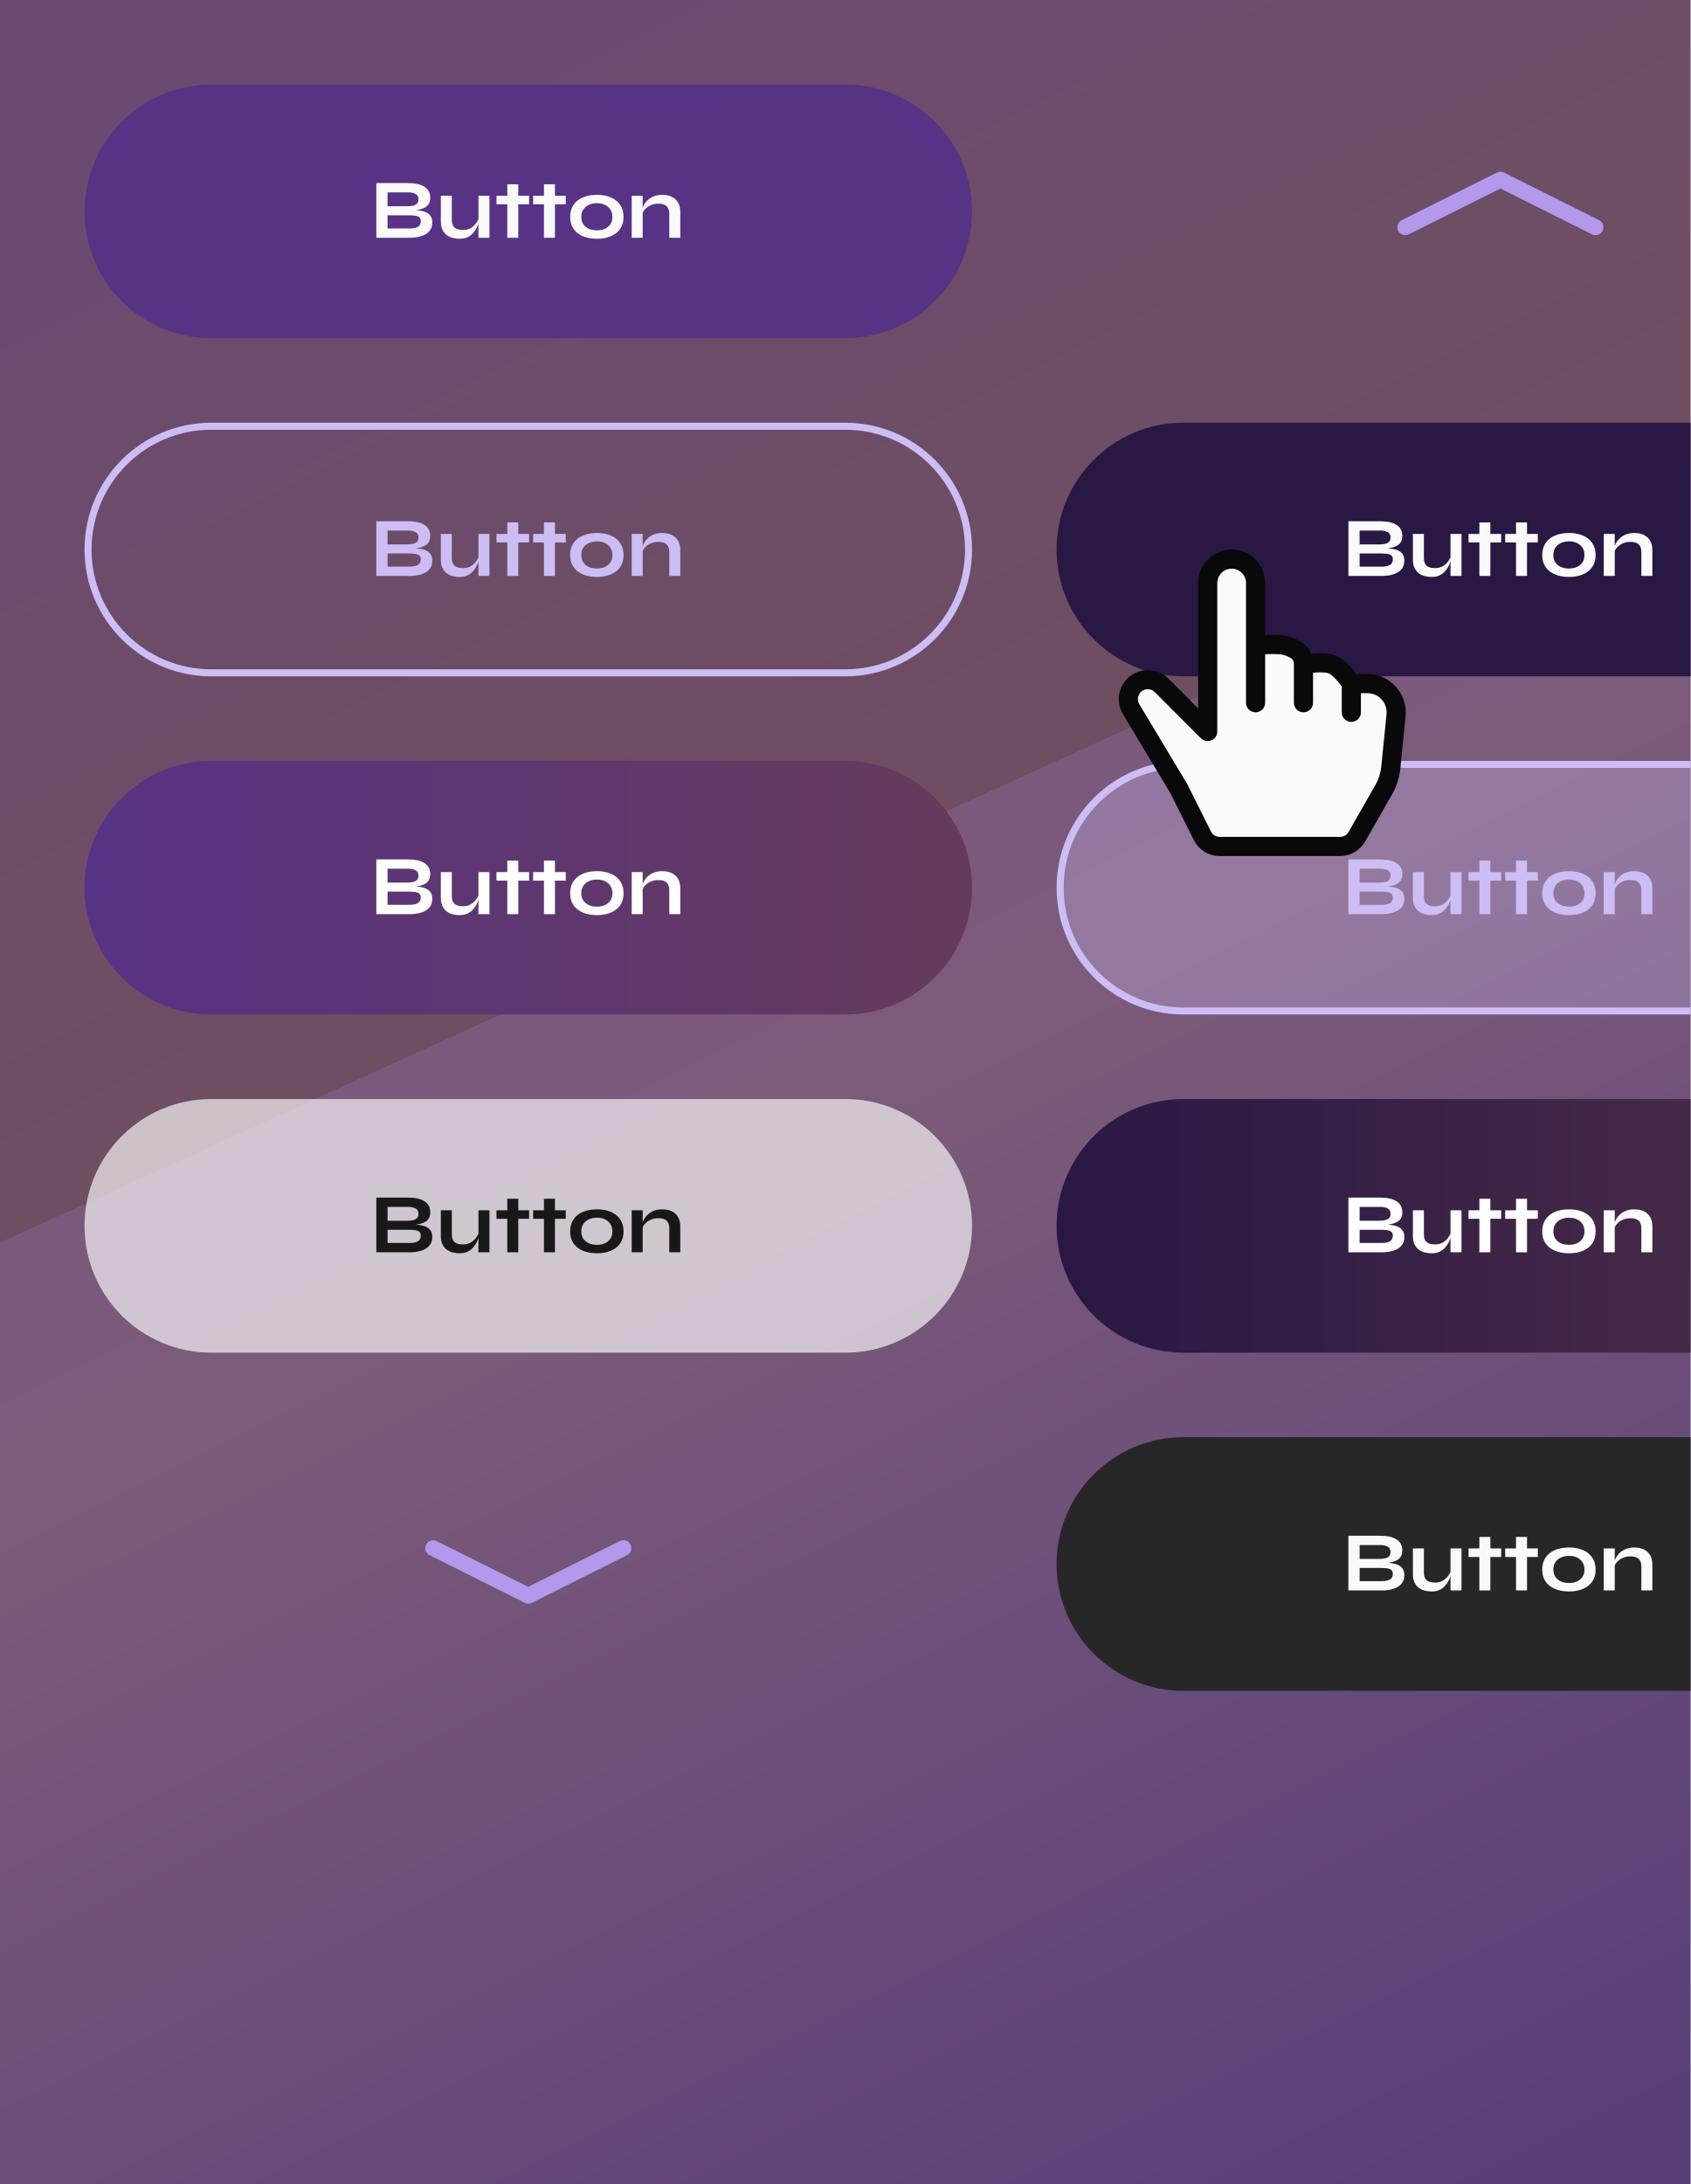
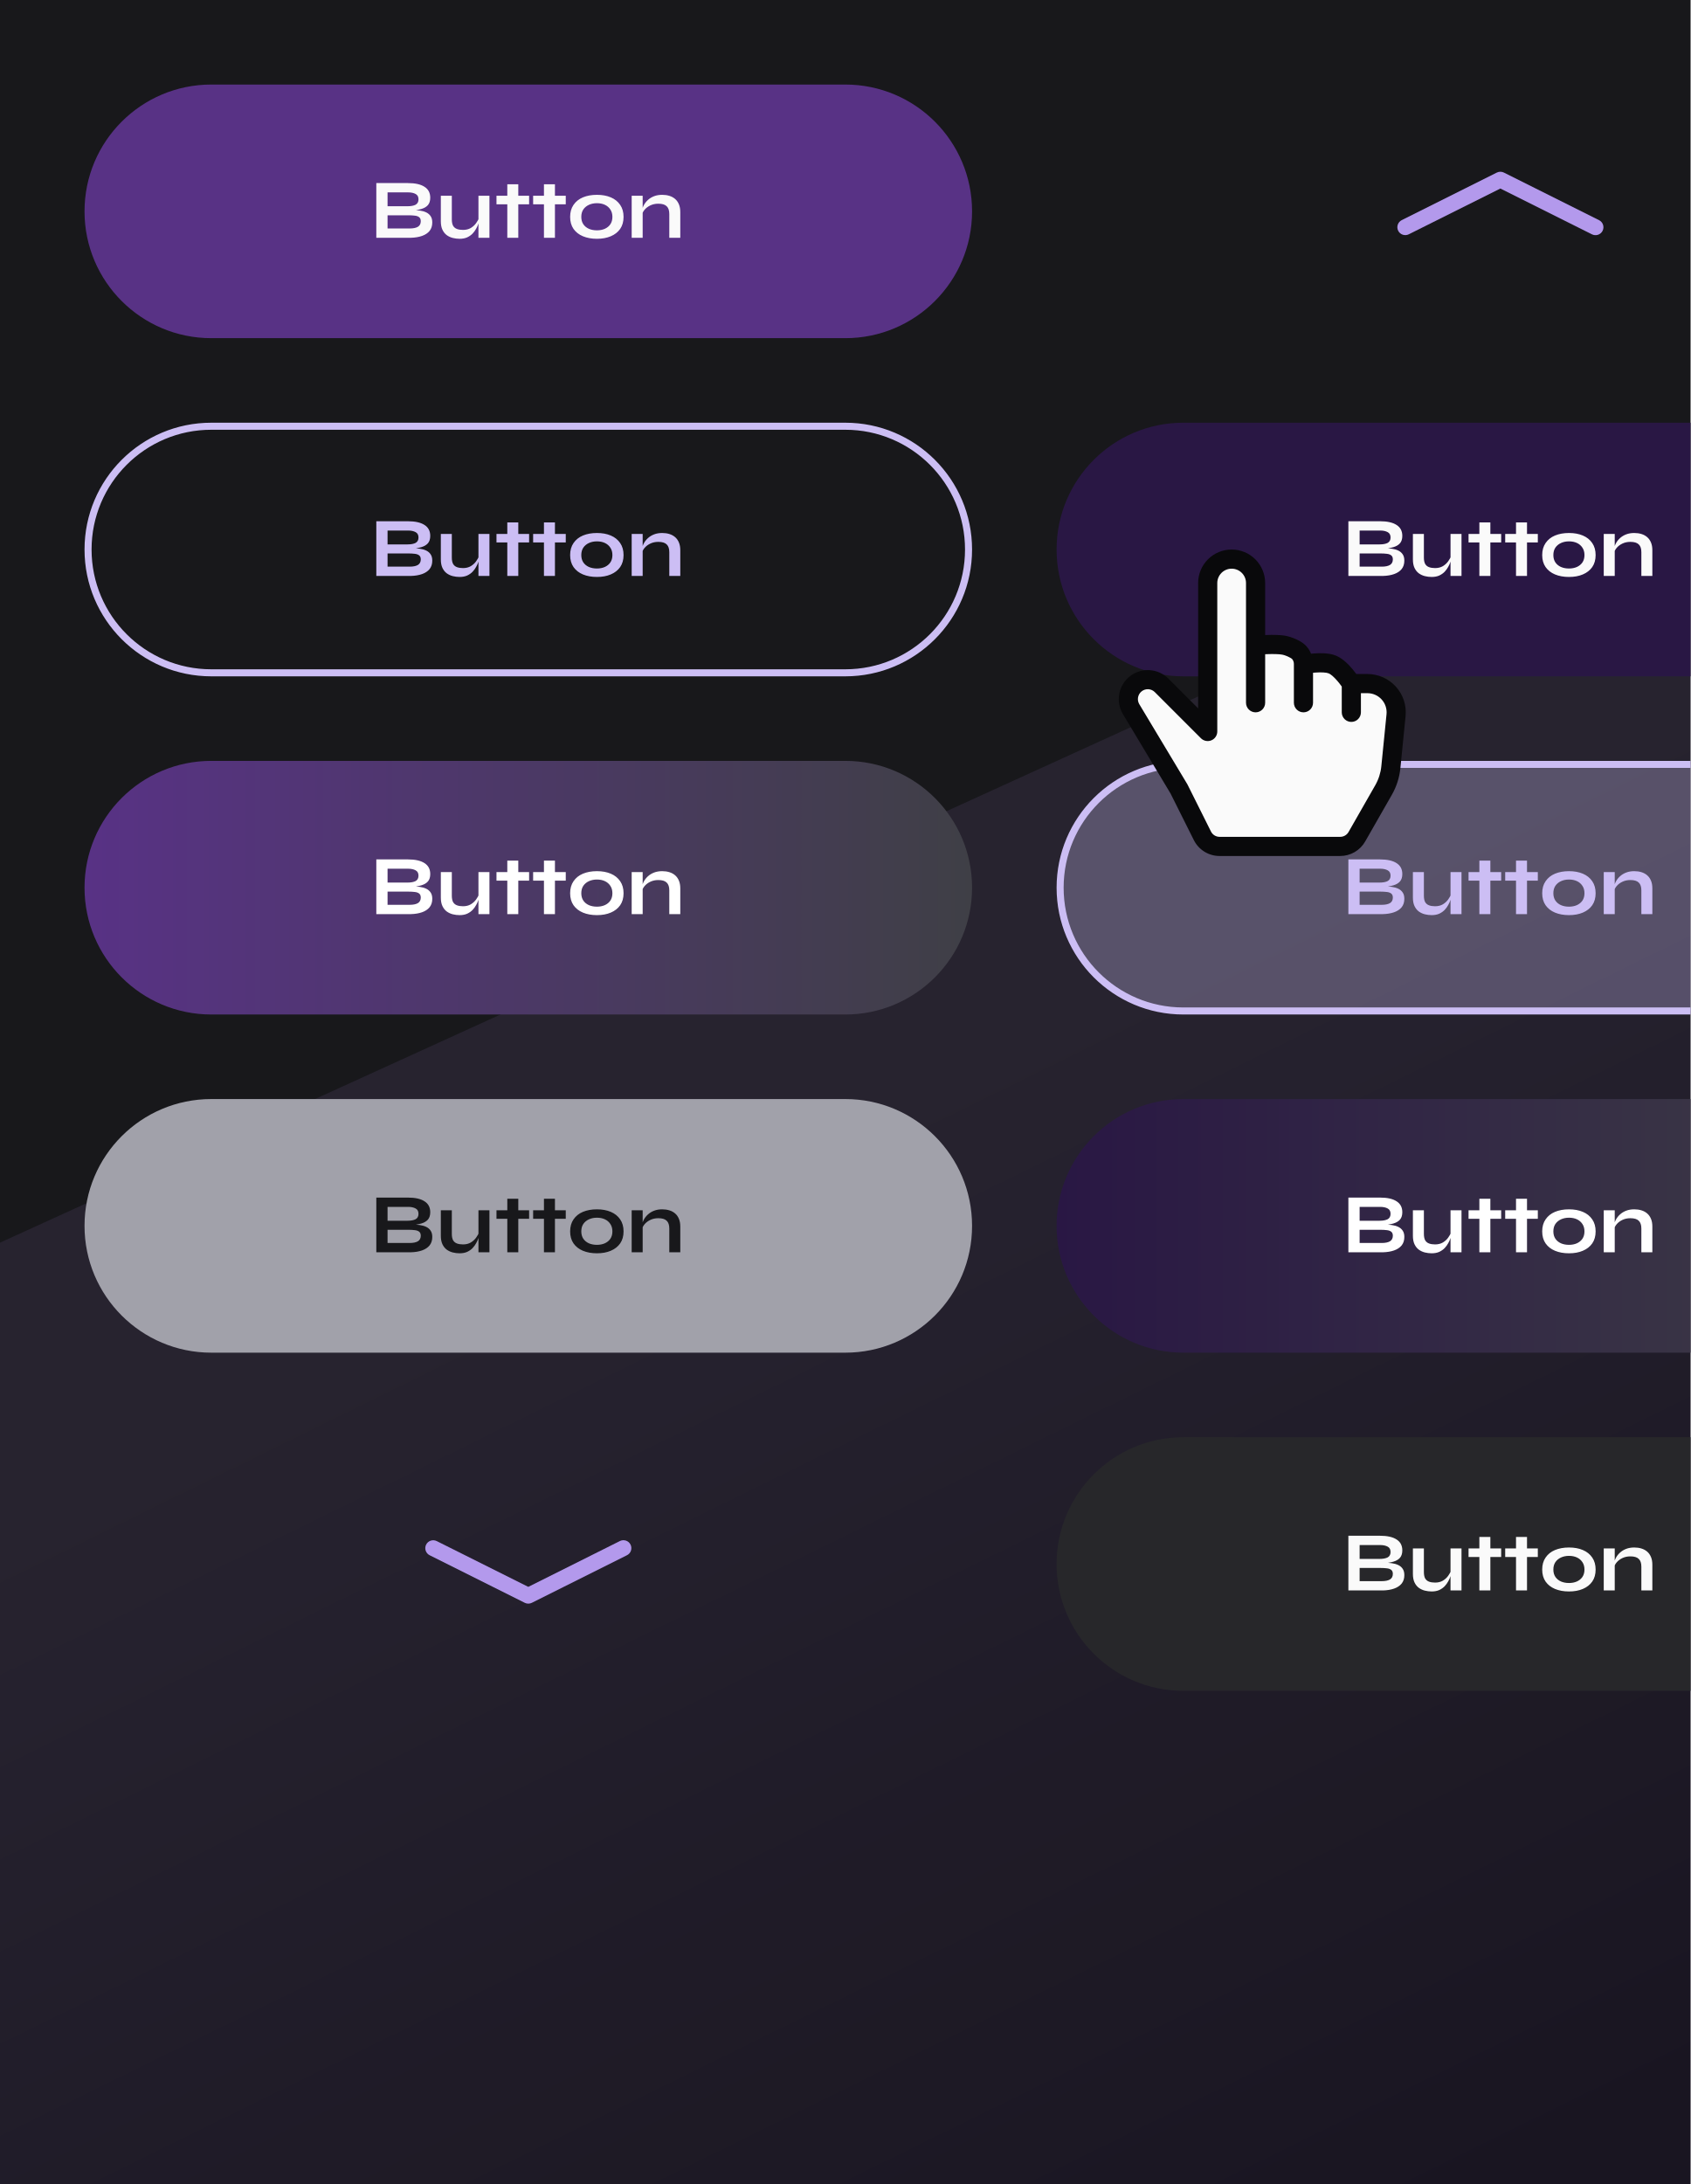
<svg xmlns="http://www.w3.org/2000/svg" viewBox="0 0 480 620" fill="none">
-   <g clip-path="url(#clip0_37_1358)">
-     <rect width="480" height="620" fill="url(#paint0_linear_37_1358)" />
-     <path d="M0 352.765L480 134V620H0V352.765Z" fill="#AE8AED" fill-opacity="0.2" />
-     <g clip-path="url(#clip1_37_1358)">
+   <g clip-path="url(#clip0_106_2268)">
+     <rect width="480" height="620" fill="url(#paint0_linear_106_2268)" />
+     <path d="M0 352.765L480 134V620H0V352.765Z" fill="#AE8AED" fill-opacity="0.1" />
+     <g clip-path="url(#clip1_106_2268)">
      <rect x="24" y="24" width="252" height="72" rx="36" fill="#583285" />
      <path d="M106.848 67.5V51.972H115.8C117.88 51.972 119.456 52.324 120.528 53.028C121.616 53.716 122.16 54.748 122.16 56.124C122.16 57.004 121.944 57.7 121.512 58.212C121.08 58.708 120.464 59.076 119.664 59.316C118.88 59.556 117.952 59.708 116.88 59.772L116.976 59.604C117.76 59.62 118.496 59.676 119.184 59.772C119.888 59.868 120.504 60.044 121.032 60.3C121.56 60.556 121.976 60.916 122.28 61.38C122.584 61.828 122.736 62.42 122.736 63.156C122.736 64.116 122.48 64.916 121.968 65.556C121.456 66.18 120.744 66.652 119.832 66.972C118.92 67.292 117.864 67.468 116.664 67.5H106.848ZM110.04 64.86H116.328C117.336 64.86 118.112 64.7 118.656 64.38C119.2 64.044 119.472 63.516 119.472 62.796C119.472 62.268 119.312 61.884 118.992 61.644C118.672 61.404 118.248 61.26 117.72 61.212C117.192 61.148 116.624 61.116 116.016 61.116H110.04V64.86ZM110.04 58.548H115.68C116.688 58.548 117.464 58.404 118.008 58.116C118.552 57.812 118.824 57.3 118.824 56.58C118.824 55.86 118.552 55.356 118.008 55.068C117.464 54.764 116.744 54.612 115.848 54.612H110.04V58.548ZM138.967 67.5H135.847V55.572H138.967V67.5ZM136.015 61.764L136.039 62.58C136.007 62.804 135.927 63.132 135.799 63.564C135.671 63.98 135.471 64.428 135.199 64.908C134.943 65.388 134.607 65.852 134.191 66.3C133.775 66.732 133.263 67.092 132.655 67.38C132.047 67.652 131.327 67.788 130.495 67.788C129.839 67.788 129.191 67.708 128.551 67.548C127.927 67.388 127.359 67.124 126.847 66.756C126.335 66.372 125.927 65.86 125.623 65.22C125.319 64.58 125.167 63.772 125.167 62.796V55.572H128.287V62.268C128.287 63.036 128.407 63.644 128.647 64.092C128.903 64.524 129.271 64.828 129.751 65.004C130.231 65.18 130.799 65.268 131.455 65.268C132.319 65.268 133.063 65.084 133.687 64.716C134.311 64.332 134.815 63.868 135.199 63.324C135.599 62.78 135.871 62.26 136.015 61.764ZM140.967 55.572H150.231V57.996H140.967V55.572ZM144.039 52.308H147.159V67.5H144.039V52.308ZM151.373 55.572H160.637V57.996H151.373V55.572ZM154.445 52.308H157.565V67.5H154.445V52.308ZM169.488 67.788C167.984 67.788 166.656 67.548 165.504 67.068C164.368 66.588 163.48 65.892 162.84 64.98C162.2 64.052 161.88 62.916 161.88 61.572C161.88 60.228 162.2 59.092 162.84 58.164C163.48 57.22 164.368 56.508 165.504 56.028C166.656 55.548 167.984 55.308 169.488 55.308C170.992 55.308 172.304 55.548 173.424 56.028C174.56 56.508 175.448 57.22 176.088 58.164C176.728 59.092 177.048 60.228 177.048 61.572C177.048 62.916 176.728 64.052 176.088 64.98C175.448 65.892 174.56 66.588 173.424 67.068C172.304 67.548 170.992 67.788 169.488 67.788ZM169.488 65.388C170.32 65.388 171.064 65.244 171.72 64.956C172.392 64.652 172.92 64.22 173.304 63.66C173.688 63.084 173.88 62.388 173.88 61.572C173.88 60.756 173.688 60.06 173.304 59.484C172.92 58.892 172.4 58.444 171.744 58.14C171.088 57.836 170.336 57.684 169.488 57.684C168.656 57.684 167.904 57.836 167.232 58.14C166.56 58.444 166.024 58.884 165.624 59.46C165.24 60.036 165.048 60.74 165.048 61.572C165.048 62.388 165.24 63.084 165.624 63.66C166.008 64.22 166.536 64.652 167.208 64.956C167.88 65.244 168.64 65.388 169.488 65.388ZM179.354 55.572H182.474V67.5H179.354V55.572ZM188.018 55.308C188.754 55.308 189.434 55.404 190.058 55.596C190.682 55.788 191.226 56.084 191.69 56.484C192.154 56.884 192.514 57.396 192.77 58.02C193.026 58.628 193.154 59.356 193.154 60.204V67.5H190.034V60.756C190.034 59.748 189.786 59.012 189.29 58.548C188.81 58.068 188.018 57.828 186.914 57.828C186.082 57.828 185.33 57.988 184.658 58.308C183.986 58.628 183.442 59.036 183.026 59.532C182.61 60.012 182.37 60.516 182.306 61.044L182.282 59.82C182.362 59.26 182.546 58.716 182.834 58.188C183.122 57.66 183.506 57.18 183.986 56.748C184.482 56.3 185.066 55.948 185.738 55.692C186.41 55.436 187.17 55.308 188.018 55.308Z" fill="#FAFAFA" />
      <rect x="25" y="121" width="250" height="70" rx="35" stroke="#CCBEF4" stroke-width="2" />
      <path d="M106.848 163.5V147.972H115.8C117.88 147.972 119.456 148.324 120.528 149.028C121.616 149.716 122.16 150.748 122.16 152.124C122.16 153.004 121.944 153.7 121.512 154.212C121.08 154.708 120.464 155.076 119.664 155.316C118.88 155.556 117.952 155.708 116.88 155.772L116.976 155.604C117.76 155.62 118.496 155.676 119.184 155.772C119.888 155.868 120.504 156.044 121.032 156.3C121.56 156.556 121.976 156.916 122.28 157.38C122.584 157.828 122.736 158.42 122.736 159.156C122.736 160.116 122.48 160.916 121.968 161.556C121.456 162.18 120.744 162.652 119.832 162.972C118.92 163.292 117.864 163.468 116.664 163.5H106.848ZM110.04 160.86H116.328C117.336 160.86 118.112 160.7 118.656 160.38C119.2 160.044 119.472 159.516 119.472 158.796C119.472 158.268 119.312 157.884 118.992 157.644C118.672 157.404 118.248 157.26 117.72 157.212C117.192 157.148 116.624 157.116 116.016 157.116H110.04V160.86ZM110.04 154.548H115.68C116.688 154.548 117.464 154.404 118.008 154.116C118.552 153.812 118.824 153.3 118.824 152.58C118.824 151.86 118.552 151.356 118.008 151.068C117.464 150.764 116.744 150.612 115.848 150.612H110.04V154.548ZM138.967 163.5H135.847V151.572H138.967V163.5ZM136.015 157.764L136.039 158.58C136.007 158.804 135.927 159.132 135.799 159.564C135.671 159.98 135.471 160.428 135.199 160.908C134.943 161.388 134.607 161.852 134.191 162.3C133.775 162.732 133.263 163.092 132.655 163.38C132.047 163.652 131.327 163.788 130.495 163.788C129.839 163.788 129.191 163.708 128.551 163.548C127.927 163.388 127.359 163.124 126.847 162.756C126.335 162.372 125.927 161.86 125.623 161.22C125.319 160.58 125.167 159.772 125.167 158.796V151.572H128.287V158.268C128.287 159.036 128.407 159.644 128.647 160.092C128.903 160.524 129.271 160.828 129.751 161.004C130.231 161.18 130.799 161.268 131.455 161.268C132.319 161.268 133.063 161.084 133.687 160.716C134.311 160.332 134.815 159.868 135.199 159.324C135.599 158.78 135.871 158.26 136.015 157.764ZM140.967 151.572H150.231V153.996H140.967V151.572ZM144.039 148.308H147.159V163.5H144.039V148.308ZM151.373 151.572H160.637V153.996H151.373V151.572ZM154.445 148.308H157.565V163.5H154.445V148.308ZM169.488 163.788C167.984 163.788 166.656 163.548 165.504 163.068C164.368 162.588 163.48 161.892 162.84 160.98C162.2 160.052 161.88 158.916 161.88 157.572C161.88 156.228 162.2 155.092 162.84 154.164C163.48 153.22 164.368 152.508 165.504 152.028C166.656 151.548 167.984 151.308 169.488 151.308C170.992 151.308 172.304 151.548 173.424 152.028C174.56 152.508 175.448 153.22 176.088 154.164C176.728 155.092 177.048 156.228 177.048 157.572C177.048 158.916 176.728 160.052 176.088 160.98C175.448 161.892 174.56 162.588 173.424 163.068C172.304 163.548 170.992 163.788 169.488 163.788ZM169.488 161.388C170.32 161.388 171.064 161.244 171.72 160.956C172.392 160.652 172.92 160.22 173.304 159.66C173.688 159.084 173.88 158.388 173.88 157.572C173.88 156.756 173.688 156.06 173.304 155.484C172.92 154.892 172.4 154.444 171.744 154.14C171.088 153.836 170.336 153.684 169.488 153.684C168.656 153.684 167.904 153.836 167.232 154.14C166.56 154.444 166.024 154.884 165.624 155.46C165.24 156.036 165.048 156.74 165.048 157.572C165.048 158.388 165.24 159.084 165.624 159.66C166.008 160.22 166.536 160.652 167.208 160.956C167.88 161.244 168.64 161.388 169.488 161.388ZM179.354 151.572H182.474V163.5H179.354V151.572ZM188.018 151.308C188.754 151.308 189.434 151.404 190.058 151.596C190.682 151.788 191.226 152.084 191.69 152.484C192.154 152.884 192.514 153.396 192.77 154.02C193.026 154.628 193.154 155.356 193.154 156.204V163.5H190.034V156.756C190.034 155.748 189.786 155.012 189.29 154.548C188.81 154.068 188.018 153.828 186.914 153.828C186.082 153.828 185.33 153.988 184.658 154.308C183.986 154.628 183.442 155.036 183.026 155.532C182.61 156.012 182.37 156.516 182.306 157.044L182.282 155.82C182.362 155.26 182.546 154.716 182.834 154.188C183.122 153.66 183.506 153.18 183.986 152.748C184.482 152.3 185.066 151.948 185.738 151.692C186.41 151.436 187.17 151.308 188.018 151.308Z" fill="#CCBEF4" />
-       <rect x="24" y="216" width="252" height="72" rx="36" fill="url(#paint1_linear_37_1358)" />
+       <rect x="24" y="216" width="252" height="72" rx="36" fill="url(#paint1_linear_106_2268)" />
      <path d="M106.848 259.5V243.972H115.8C117.88 243.972 119.456 244.324 120.528 245.028C121.616 245.716 122.16 246.748 122.16 248.124C122.16 249.004 121.944 249.7 121.512 250.212C121.08 250.708 120.464 251.076 119.664 251.316C118.88 251.556 117.952 251.708 116.88 251.772L116.976 251.604C117.76 251.62 118.496 251.676 119.184 251.772C119.888 251.868 120.504 252.044 121.032 252.3C121.56 252.556 121.976 252.916 122.28 253.38C122.584 253.828 122.736 254.42 122.736 255.156C122.736 256.116 122.48 256.916 121.968 257.556C121.456 258.18 120.744 258.652 119.832 258.972C118.92 259.292 117.864 259.468 116.664 259.5H106.848ZM110.04 256.86H116.328C117.336 256.86 118.112 256.7 118.656 256.38C119.2 256.044 119.472 255.516 119.472 254.796C119.472 254.268 119.312 253.884 118.992 253.644C118.672 253.404 118.248 253.26 117.72 253.212C117.192 253.148 116.624 253.116 116.016 253.116H110.04V256.86ZM110.04 250.548H115.68C116.688 250.548 117.464 250.404 118.008 250.116C118.552 249.812 118.824 249.3 118.824 248.58C118.824 247.86 118.552 247.356 118.008 247.068C117.464 246.764 116.744 246.612 115.848 246.612H110.04V250.548ZM138.967 259.5H135.847V247.572H138.967V259.5ZM136.015 253.764L136.039 254.58C136.007 254.804 135.927 255.132 135.799 255.564C135.671 255.98 135.471 256.428 135.199 256.908C134.943 257.388 134.607 257.852 134.191 258.3C133.775 258.732 133.263 259.092 132.655 259.38C132.047 259.652 131.327 259.788 130.495 259.788C129.839 259.788 129.191 259.708 128.551 259.548C127.927 259.388 127.359 259.124 126.847 258.756C126.335 258.372 125.927 257.86 125.623 257.22C125.319 256.58 125.167 255.772 125.167 254.796V247.572H128.287V254.268C128.287 255.036 128.407 255.644 128.647 256.092C128.903 256.524 129.271 256.828 129.751 257.004C130.231 257.18 130.799 257.268 131.455 257.268C132.319 257.268 133.063 257.084 133.687 256.716C134.311 256.332 134.815 255.868 135.199 255.324C135.599 254.78 135.871 254.26 136.015 253.764ZM140.967 247.572H150.231V249.996H140.967V247.572ZM144.039 244.308H147.159V259.5H144.039V244.308ZM151.373 247.572H160.637V249.996H151.373V247.572ZM154.445 244.308H157.565V259.5H154.445V244.308ZM169.488 259.788C167.984 259.788 166.656 259.548 165.504 259.068C164.368 258.588 163.48 257.892 162.84 256.98C162.2 256.052 161.88 254.916 161.88 253.572C161.88 252.228 162.2 251.092 162.84 250.164C163.48 249.22 164.368 248.508 165.504 248.028C166.656 247.548 167.984 247.308 169.488 247.308C170.992 247.308 172.304 247.548 173.424 248.028C174.56 248.508 175.448 249.22 176.088 250.164C176.728 251.092 177.048 252.228 177.048 253.572C177.048 254.916 176.728 256.052 176.088 256.98C175.448 257.892 174.56 258.588 173.424 259.068C172.304 259.548 170.992 259.788 169.488 259.788ZM169.488 257.388C170.32 257.388 171.064 257.244 171.72 256.956C172.392 256.652 172.92 256.22 173.304 255.66C173.688 255.084 173.88 254.388 173.88 253.572C173.88 252.756 173.688 252.06 173.304 251.484C172.92 250.892 172.4 250.444 171.744 250.14C171.088 249.836 170.336 249.684 169.488 249.684C168.656 249.684 167.904 249.836 167.232 250.14C166.56 250.444 166.024 250.884 165.624 251.46C165.24 252.036 165.048 252.74 165.048 253.572C165.048 254.388 165.24 255.084 165.624 255.66C166.008 256.22 166.536 256.652 167.208 256.956C167.88 257.244 168.64 257.388 169.488 257.388ZM179.354 247.572H182.474V259.5H179.354V247.572ZM188.018 247.308C188.754 247.308 189.434 247.404 190.058 247.596C190.682 247.788 191.226 248.084 191.69 248.484C192.154 248.884 192.514 249.396 192.77 250.02C193.026 250.628 193.154 251.356 193.154 252.204V259.5H190.034V252.756C190.034 251.748 189.786 251.012 189.29 250.548C188.81 250.068 188.018 249.828 186.914 249.828C186.082 249.828 185.33 249.988 184.658 250.308C183.986 250.628 183.442 251.036 183.026 251.532C182.61 252.012 182.37 252.516 182.306 253.044L182.282 251.82C182.362 251.26 182.546 250.716 182.834 250.188C183.122 249.66 183.506 249.18 183.986 248.748C184.482 248.3 185.066 247.948 185.738 247.692C186.41 247.436 187.17 247.308 188.018 247.308Z" fill="white" />
-       <rect x="24" y="312" width="252" height="72" rx="36" fill="#F4F4F5" fill-opacity="0.7" />
+       <rect x="24" y="312" width="252" height="72" rx="36" fill="#A1A1AA" />
      <path d="M106.848 355.5V339.972H115.8C117.88 339.972 119.456 340.324 120.528 341.028C121.616 341.716 122.16 342.748 122.16 344.124C122.16 345.004 121.944 345.7 121.512 346.212C121.08 346.708 120.464 347.076 119.664 347.316C118.88 347.556 117.952 347.708 116.88 347.772L116.976 347.604C117.76 347.62 118.496 347.676 119.184 347.772C119.888 347.868 120.504 348.044 121.032 348.3C121.56 348.556 121.976 348.916 122.28 349.38C122.584 349.828 122.736 350.42 122.736 351.156C122.736 352.116 122.48 352.916 121.968 353.556C121.456 354.18 120.744 354.652 119.832 354.972C118.92 355.292 117.864 355.468 116.664 355.5H106.848ZM110.04 352.86H116.328C117.336 352.86 118.112 352.7 118.656 352.38C119.2 352.044 119.472 351.516 119.472 350.796C119.472 350.268 119.312 349.884 118.992 349.644C118.672 349.404 118.248 349.26 117.72 349.212C117.192 349.148 116.624 349.116 116.016 349.116H110.04V352.86ZM110.04 346.548H115.68C116.688 346.548 117.464 346.404 118.008 346.116C118.552 345.812 118.824 345.3 118.824 344.58C118.824 343.86 118.552 343.356 118.008 343.068C117.464 342.764 116.744 342.612 115.848 342.612H110.04V346.548ZM138.967 355.5H135.847V343.572H138.967V355.5ZM136.015 349.764L136.039 350.58C136.007 350.804 135.927 351.132 135.799 351.564C135.671 351.98 135.471 352.428 135.199 352.908C134.943 353.388 134.607 353.852 134.191 354.3C133.775 354.732 133.263 355.092 132.655 355.38C132.047 355.652 131.327 355.788 130.495 355.788C129.839 355.788 129.191 355.708 128.551 355.548C127.927 355.388 127.359 355.124 126.847 354.756C126.335 354.372 125.927 353.86 125.623 353.22C125.319 352.58 125.167 351.772 125.167 350.796V343.572H128.287V350.268C128.287 351.036 128.407 351.644 128.647 352.092C128.903 352.524 129.271 352.828 129.751 353.004C130.231 353.18 130.799 353.268 131.455 353.268C132.319 353.268 133.063 353.084 133.687 352.716C134.311 352.332 134.815 351.868 135.199 351.324C135.599 350.78 135.871 350.26 136.015 349.764ZM140.967 343.572H150.231V345.996H140.967V343.572ZM144.039 340.308H147.159V355.5H144.039V340.308ZM151.373 343.572H160.637V345.996H151.373V343.572ZM154.445 340.308H157.565V355.5H154.445V340.308ZM169.488 355.788C167.984 355.788 166.656 355.548 165.504 355.068C164.368 354.588 163.48 353.892 162.84 352.98C162.2 352.052 161.88 350.916 161.88 349.572C161.88 348.228 162.2 347.092 162.84 346.164C163.48 345.22 164.368 344.508 165.504 344.028C166.656 343.548 167.984 343.308 169.488 343.308C170.992 343.308 172.304 343.548 173.424 344.028C174.56 344.508 175.448 345.22 176.088 346.164C176.728 347.092 177.048 348.228 177.048 349.572C177.048 350.916 176.728 352.052 176.088 352.98C175.448 353.892 174.56 354.588 173.424 355.068C172.304 355.548 170.992 355.788 169.488 355.788ZM169.488 353.388C170.32 353.388 171.064 353.244 171.72 352.956C172.392 352.652 172.92 352.22 173.304 351.66C173.688 351.084 173.88 350.388 173.88 349.572C173.88 348.756 173.688 348.06 173.304 347.484C172.92 346.892 172.4 346.444 171.744 346.14C171.088 345.836 170.336 345.684 169.488 345.684C168.656 345.684 167.904 345.836 167.232 346.14C166.56 346.444 166.024 346.884 165.624 347.46C165.24 348.036 165.048 348.74 165.048 349.572C165.048 350.388 165.24 351.084 165.624 351.66C166.008 352.22 166.536 352.652 167.208 352.956C167.88 353.244 168.64 353.388 169.488 353.388ZM179.354 343.572H182.474V355.5H179.354V343.572ZM188.018 343.308C188.754 343.308 189.434 343.404 190.058 343.596C190.682 343.788 191.226 344.084 191.69 344.484C192.154 344.884 192.514 345.396 192.77 346.02C193.026 346.628 193.154 347.356 193.154 348.204V355.5H190.034V348.756C190.034 347.748 189.786 347.012 189.29 346.548C188.81 346.068 188.018 345.828 186.914 345.828C186.082 345.828 185.33 345.988 184.658 346.308C183.986 346.628 183.442 347.036 183.026 347.532C182.61 348.012 182.37 348.516 182.306 349.044L182.282 347.82C182.362 347.26 182.546 346.716 182.834 346.188C183.122 345.66 183.506 345.18 183.986 344.748C184.482 344.3 185.066 343.948 185.738 343.692C186.41 343.436 187.17 343.308 188.018 343.308Z" fill="#18181B" />
      <path fill-rule="evenodd" clip-rule="evenodd" d="M120.989 438.492C121.256 437.96 121.723 437.555 122.289 437.367C122.854 437.179 123.471 437.223 124.004 437.488L150 450.48L175.992 437.484C176.257 437.349 176.545 437.267 176.841 437.244C177.137 437.221 177.435 437.257 177.717 437.35C177.999 437.442 178.26 437.59 178.485 437.784C178.71 437.978 178.894 438.214 179.027 438.48C179.16 438.745 179.239 439.034 179.26 439.331C179.281 439.627 179.243 439.924 179.148 440.206C179.053 440.487 178.904 440.747 178.708 440.97C178.512 441.194 178.275 441.376 178.008 441.507L151.008 455.007C150.695 455.164 150.35 455.245 150 455.245C149.65 455.245 149.305 455.164 148.992 455.007L121.992 441.507C121.46 441.24 121.055 440.772 120.867 440.207C120.679 439.642 120.723 439.025 120.989 438.492Z" fill="#B399EC" />
      <path fill-rule="evenodd" clip-rule="evenodd" d="M396.989 65.508C397.256 66.04 397.723 66.445 398.289 66.633C398.854 66.821 399.471 66.777 400.004 66.511L426 53.52L451.992 66.516C452.257 66.651 452.545 66.733 452.841 66.755C453.137 66.779 453.435 66.743 453.717 66.65C453.999 66.558 454.26 66.41 454.485 66.216C454.71 66.022 454.894 65.786 455.027 65.52C455.16 65.255 455.239 64.966 455.26 64.669C455.281 64.373 455.243 64.076 455.148 63.794C455.053 63.513 454.904 63.253 454.708 63.03C454.512 62.806 454.275 62.624 454.008 62.493L427.008 48.993C426.695 48.836 426.35 48.755 426 48.755C425.65 48.755 425.305 48.836 424.992 48.993L397.992 62.493C397.46 62.76 397.055 63.228 396.867 63.793C396.679 64.358 396.723 64.975 396.989 65.508Z" fill="#B399EC" />
      <rect x="300" y="120" width="252" height="72" rx="36" fill="#291744" />
      <path d="M382.848 163.5V147.972H391.8C393.88 147.972 395.456 148.324 396.528 149.028C397.616 149.716 398.16 150.748 398.16 152.124C398.16 153.004 397.944 153.7 397.512 154.212C397.08 154.708 396.464 155.076 395.664 155.316C394.88 155.556 393.952 155.708 392.88 155.772L392.976 155.604C393.76 155.62 394.496 155.676 395.184 155.772C395.888 155.868 396.504 156.044 397.032 156.3C397.56 156.556 397.976 156.916 398.28 157.38C398.584 157.828 398.736 158.42 398.736 159.156C398.736 160.116 398.48 160.916 397.968 161.556C397.456 162.18 396.744 162.652 395.832 162.972C394.92 163.292 393.864 163.468 392.664 163.5H382.848ZM386.04 160.86H392.328C393.336 160.86 394.112 160.7 394.656 160.38C395.2 160.044 395.472 159.516 395.472 158.796C395.472 158.268 395.312 157.884 394.992 157.644C394.672 157.404 394.248 157.26 393.72 157.212C393.192 157.148 392.624 157.116 392.016 157.116H386.04V160.86ZM386.04 154.548H391.68C392.688 154.548 393.464 154.404 394.008 154.116C394.552 153.812 394.824 153.3 394.824 152.58C394.824 151.86 394.552 151.356 394.008 151.068C393.464 150.764 392.744 150.612 391.848 150.612H386.04V154.548ZM414.967 163.5H411.847V151.572H414.967V163.5ZM412.015 157.764L412.039 158.58C412.007 158.804 411.927 159.132 411.799 159.564C411.671 159.98 411.471 160.428 411.199 160.908C410.943 161.388 410.607 161.852 410.191 162.3C409.775 162.732 409.263 163.092 408.655 163.38C408.047 163.652 407.327 163.788 406.495 163.788C405.839 163.788 405.191 163.708 404.551 163.548C403.927 163.388 403.359 163.124 402.847 162.756C402.335 162.372 401.927 161.86 401.623 161.22C401.319 160.58 401.167 159.772 401.167 158.796V151.572H404.287V158.268C404.287 159.036 404.407 159.644 404.647 160.092C404.903 160.524 405.271 160.828 405.751 161.004C406.231 161.18 406.799 161.268 407.455 161.268C408.319 161.268 409.063 161.084 409.687 160.716C410.311 160.332 410.815 159.868 411.199 159.324C411.599 158.78 411.871 158.26 412.015 157.764ZM416.967 151.572H426.231V153.996H416.967V151.572ZM420.039 148.308H423.159V163.5H420.039V148.308ZM427.373 151.572H436.637V153.996H427.373V151.572ZM430.445 148.308H433.565V163.5H430.445V148.308ZM445.488 163.788C443.984 163.788 442.656 163.548 441.504 163.068C440.368 162.588 439.48 161.892 438.84 160.98C438.2 160.052 437.88 158.916 437.88 157.572C437.88 156.228 438.2 155.092 438.84 154.164C439.48 153.22 440.368 152.508 441.504 152.028C442.656 151.548 443.984 151.308 445.488 151.308C446.992 151.308 448.304 151.548 449.424 152.028C450.56 152.508 451.448 153.22 452.088 154.164C452.728 155.092 453.048 156.228 453.048 157.572C453.048 158.916 452.728 160.052 452.088 160.98C451.448 161.892 450.56 162.588 449.424 163.068C448.304 163.548 446.992 163.788 445.488 163.788ZM445.488 161.388C446.32 161.388 447.064 161.244 447.72 160.956C448.392 160.652 448.92 160.22 449.304 159.66C449.688 159.084 449.88 158.388 449.88 157.572C449.88 156.756 449.688 156.06 449.304 155.484C448.92 154.892 448.4 154.444 447.744 154.14C447.088 153.836 446.336 153.684 445.488 153.684C444.656 153.684 443.904 153.836 443.232 154.14C442.56 154.444 442.024 154.884 441.624 155.46C441.24 156.036 441.048 156.74 441.048 157.572C441.048 158.388 441.24 159.084 441.624 159.66C442.008 160.22 442.536 160.652 443.208 160.956C443.88 161.244 444.64 161.388 445.488 161.388ZM455.354 151.572H458.474V163.5H455.354V151.572ZM464.018 151.308C464.754 151.308 465.434 151.404 466.058 151.596C466.682 151.788 467.226 152.084 467.69 152.484C468.154 152.884 468.514 153.396 468.77 154.02C469.026 154.628 469.154 155.356 469.154 156.204V163.5H466.034V156.756C466.034 155.748 465.786 155.012 465.29 154.548C464.81 154.068 464.018 153.828 462.914 153.828C462.082 153.828 461.33 153.988 460.658 154.308C459.986 154.628 459.442 155.036 459.026 155.532C458.61 156.012 458.37 156.516 458.306 157.044L458.282 155.82C458.362 155.26 458.546 154.716 458.834 154.188C459.122 153.66 459.506 153.18 459.986 152.748C460.482 152.3 461.066 151.948 461.738 151.692C462.41 151.436 463.17 151.308 464.018 151.308Z" fill="#FAFAFA" />
      <rect x="301" y="217" width="250" height="70" rx="35" fill="#CCBEF4" fill-opacity="0.3" />
      <rect x="301" y="217" width="250" height="70" rx="35" stroke="#CCBEF4" stroke-width="2" />
      <path d="M382.848 259.5V243.972H391.8C393.88 243.972 395.456 244.324 396.528 245.028C397.616 245.716 398.16 246.748 398.16 248.124C398.16 249.004 397.944 249.7 397.512 250.212C397.08 250.708 396.464 251.076 395.664 251.316C394.88 251.556 393.952 251.708 392.88 251.772L392.976 251.604C393.76 251.62 394.496 251.676 395.184 251.772C395.888 251.868 396.504 252.044 397.032 252.3C397.56 252.556 397.976 252.916 398.28 253.38C398.584 253.828 398.736 254.42 398.736 255.156C398.736 256.116 398.48 256.916 397.968 257.556C397.456 258.18 396.744 258.652 395.832 258.972C394.92 259.292 393.864 259.468 392.664 259.5H382.848ZM386.04 256.86H392.328C393.336 256.86 394.112 256.7 394.656 256.38C395.2 256.044 395.472 255.516 395.472 254.796C395.472 254.268 395.312 253.884 394.992 253.644C394.672 253.404 394.248 253.26 393.72 253.212C393.192 253.148 392.624 253.116 392.016 253.116H386.04V256.86ZM386.04 250.548H391.68C392.688 250.548 393.464 250.404 394.008 250.116C394.552 249.812 394.824 249.3 394.824 248.58C394.824 247.86 394.552 247.356 394.008 247.068C393.464 246.764 392.744 246.612 391.848 246.612H386.04V250.548ZM414.967 259.5H411.847V247.572H414.967V259.5ZM412.015 253.764L412.039 254.58C412.007 254.804 411.927 255.132 411.799 255.564C411.671 255.98 411.471 256.428 411.199 256.908C410.943 257.388 410.607 257.852 410.191 258.3C409.775 258.732 409.263 259.092 408.655 259.38C408.047 259.652 407.327 259.788 406.495 259.788C405.839 259.788 405.191 259.708 404.551 259.548C403.927 259.388 403.359 259.124 402.847 258.756C402.335 258.372 401.927 257.86 401.623 257.22C401.319 256.58 401.167 255.772 401.167 254.796V247.572H404.287V254.268C404.287 255.036 404.407 255.644 404.647 256.092C404.903 256.524 405.271 256.828 405.751 257.004C406.231 257.18 406.799 257.268 407.455 257.268C408.319 257.268 409.063 257.084 409.687 256.716C410.311 256.332 410.815 255.868 411.199 255.324C411.599 254.78 411.871 254.26 412.015 253.764ZM416.967 247.572H426.231V249.996H416.967V247.572ZM420.039 244.308H423.159V259.5H420.039V244.308ZM427.373 247.572H436.637V249.996H427.373V247.572ZM430.445 244.308H433.565V259.5H430.445V244.308ZM445.488 259.788C443.984 259.788 442.656 259.548 441.504 259.068C440.368 258.588 439.48 257.892 438.84 256.98C438.2 256.052 437.88 254.916 437.88 253.572C437.88 252.228 438.2 251.092 438.84 250.164C439.48 249.22 440.368 248.508 441.504 248.028C442.656 247.548 443.984 247.308 445.488 247.308C446.992 247.308 448.304 247.548 449.424 248.028C450.56 248.508 451.448 249.22 452.088 250.164C452.728 251.092 453.048 252.228 453.048 253.572C453.048 254.916 452.728 256.052 452.088 256.98C451.448 257.892 450.56 258.588 449.424 259.068C448.304 259.548 446.992 259.788 445.488 259.788ZM445.488 257.388C446.32 257.388 447.064 257.244 447.72 256.956C448.392 256.652 448.92 256.22 449.304 255.66C449.688 255.084 449.88 254.388 449.88 253.572C449.88 252.756 449.688 252.06 449.304 251.484C448.92 250.892 448.4 250.444 447.744 250.14C447.088 249.836 446.336 249.684 445.488 249.684C444.656 249.684 443.904 249.836 443.232 250.14C442.56 250.444 442.024 250.884 441.624 251.46C441.24 252.036 441.048 252.74 441.048 253.572C441.048 254.388 441.24 255.084 441.624 255.66C442.008 256.22 442.536 256.652 443.208 256.956C443.88 257.244 444.64 257.388 445.488 257.388ZM455.354 247.572H458.474V259.5H455.354V247.572ZM464.018 247.308C464.754 247.308 465.434 247.404 466.058 247.596C466.682 247.788 467.226 248.084 467.69 248.484C468.154 248.884 468.514 249.396 468.77 250.02C469.026 250.628 469.154 251.356 469.154 252.204V259.5H466.034V252.756C466.034 251.748 465.786 251.012 465.29 250.548C464.81 250.068 464.018 249.828 462.914 249.828C462.082 249.828 461.33 249.988 460.658 250.308C459.986 250.628 459.442 251.036 459.026 251.532C458.61 252.012 458.37 252.516 458.306 253.044L458.282 251.82C458.362 251.26 458.546 250.716 458.834 250.188C459.122 249.66 459.506 249.18 459.986 248.748C460.482 248.3 461.066 247.948 461.738 247.692C462.41 247.436 463.17 247.308 464.018 247.308Z" fill="#CCBEF4" />
-       <rect x="300" y="312" width="252" height="72" rx="36" fill="url(#paint2_linear_37_1358)" />
+       <rect x="300" y="312" width="252" height="72" rx="36" fill="url(#paint2_linear_106_2268)" />
      <path d="M382.848 355.5V339.972H391.8C393.88 339.972 395.456 340.324 396.528 341.028C397.616 341.716 398.16 342.748 398.16 344.124C398.16 345.004 397.944 345.7 397.512 346.212C397.08 346.708 396.464 347.076 395.664 347.316C394.88 347.556 393.952 347.708 392.88 347.772L392.976 347.604C393.76 347.62 394.496 347.676 395.184 347.772C395.888 347.868 396.504 348.044 397.032 348.3C397.56 348.556 397.976 348.916 398.28 349.38C398.584 349.828 398.736 350.42 398.736 351.156C398.736 352.116 398.48 352.916 397.968 353.556C397.456 354.18 396.744 354.652 395.832 354.972C394.92 355.292 393.864 355.468 392.664 355.5H382.848ZM386.04 352.86H392.328C393.336 352.86 394.112 352.7 394.656 352.38C395.2 352.044 395.472 351.516 395.472 350.796C395.472 350.268 395.312 349.884 394.992 349.644C394.672 349.404 394.248 349.26 393.72 349.212C393.192 349.148 392.624 349.116 392.016 349.116H386.04V352.86ZM386.04 346.548H391.68C392.688 346.548 393.464 346.404 394.008 346.116C394.552 345.812 394.824 345.3 394.824 344.58C394.824 343.86 394.552 343.356 394.008 343.068C393.464 342.764 392.744 342.612 391.848 342.612H386.04V346.548ZM414.967 355.5H411.847V343.572H414.967V355.5ZM412.015 349.764L412.039 350.58C412.007 350.804 411.927 351.132 411.799 351.564C411.671 351.98 411.471 352.428 411.199 352.908C410.943 353.388 410.607 353.852 410.191 354.3C409.775 354.732 409.263 355.092 408.655 355.38C408.047 355.652 407.327 355.788 406.495 355.788C405.839 355.788 405.191 355.708 404.551 355.548C403.927 355.388 403.359 355.124 402.847 354.756C402.335 354.372 401.927 353.86 401.623 353.22C401.319 352.58 401.167 351.772 401.167 350.796V343.572H404.287V350.268C404.287 351.036 404.407 351.644 404.647 352.092C404.903 352.524 405.271 352.828 405.751 353.004C406.231 353.18 406.799 353.268 407.455 353.268C408.319 353.268 409.063 353.084 409.687 352.716C410.311 352.332 410.815 351.868 411.199 351.324C411.599 350.78 411.871 350.26 412.015 349.764ZM416.967 343.572H426.231V345.996H416.967V343.572ZM420.039 340.308H423.159V355.5H420.039V340.308ZM427.373 343.572H436.637V345.996H427.373V343.572ZM430.445 340.308H433.565V355.5H430.445V340.308ZM445.488 355.788C443.984 355.788 442.656 355.548 441.504 355.068C440.368 354.588 439.48 353.892 438.84 352.98C438.2 352.052 437.88 350.916 437.88 349.572C437.88 348.228 438.2 347.092 438.84 346.164C439.48 345.22 440.368 344.508 441.504 344.028C442.656 343.548 443.984 343.308 445.488 343.308C446.992 343.308 448.304 343.548 449.424 344.028C450.56 344.508 451.448 345.22 452.088 346.164C452.728 347.092 453.048 348.228 453.048 349.572C453.048 350.916 452.728 352.052 452.088 352.98C451.448 353.892 450.56 354.588 449.424 355.068C448.304 355.548 446.992 355.788 445.488 355.788ZM445.488 353.388C446.32 353.388 447.064 353.244 447.72 352.956C448.392 352.652 448.92 352.22 449.304 351.66C449.688 351.084 449.88 350.388 449.88 349.572C449.88 348.756 449.688 348.06 449.304 347.484C448.92 346.892 448.4 346.444 447.744 346.14C447.088 345.836 446.336 345.684 445.488 345.684C444.656 345.684 443.904 345.836 443.232 346.14C442.56 346.444 442.024 346.884 441.624 347.46C441.24 348.036 441.048 348.74 441.048 349.572C441.048 350.388 441.24 351.084 441.624 351.66C442.008 352.22 442.536 352.652 443.208 352.956C443.88 353.244 444.64 353.388 445.488 353.388ZM455.354 343.572H458.474V355.5H455.354V343.572ZM464.018 343.308C464.754 343.308 465.434 343.404 466.058 343.596C466.682 343.788 467.226 344.084 467.69 344.484C468.154 344.884 468.514 345.396 468.77 346.02C469.026 346.628 469.154 347.356 469.154 348.204V355.5H466.034V348.756C466.034 347.748 465.786 347.012 465.29 346.548C464.81 346.068 464.018 345.828 462.914 345.828C462.082 345.828 461.33 345.988 460.658 346.308C459.986 346.628 459.442 347.036 459.026 347.532C458.61 348.012 458.37 348.516 458.306 349.044L458.282 347.82C458.362 347.26 458.546 346.716 458.834 346.188C459.122 345.66 459.506 345.18 459.986 344.748C460.482 344.3 461.066 343.948 461.738 343.692C462.41 343.436 463.17 343.308 464.018 343.308Z" fill="white" />
      <rect x="300" y="408" width="252" height="72" rx="36" fill="#27272A" />
      <path d="M382.848 451.5V435.972H391.8C393.88 435.972 395.456 436.324 396.528 437.028C397.616 437.716 398.16 438.748 398.16 440.124C398.16 441.004 397.944 441.7 397.512 442.212C397.08 442.708 396.464 443.076 395.664 443.316C394.88 443.556 393.952 443.708 392.88 443.772L392.976 443.604C393.76 443.62 394.496 443.676 395.184 443.772C395.888 443.868 396.504 444.044 397.032 444.3C397.56 444.556 397.976 444.916 398.28 445.38C398.584 445.828 398.736 446.42 398.736 447.156C398.736 448.116 398.48 448.916 397.968 449.556C397.456 450.18 396.744 450.652 395.832 450.972C394.92 451.292 393.864 451.468 392.664 451.5H382.848ZM386.04 448.86H392.328C393.336 448.86 394.112 448.7 394.656 448.38C395.2 448.044 395.472 447.516 395.472 446.796C395.472 446.268 395.312 445.884 394.992 445.644C394.672 445.404 394.248 445.26 393.72 445.212C393.192 445.148 392.624 445.116 392.016 445.116H386.04V448.86ZM386.04 442.548H391.68C392.688 442.548 393.464 442.404 394.008 442.116C394.552 441.812 394.824 441.3 394.824 440.58C394.824 439.86 394.552 439.356 394.008 439.068C393.464 438.764 392.744 438.612 391.848 438.612H386.04V442.548ZM414.967 451.5H411.847V439.572H414.967V451.5ZM412.015 445.764L412.039 446.58C412.007 446.804 411.927 447.132 411.799 447.564C411.671 447.98 411.471 448.428 411.199 448.908C410.943 449.388 410.607 449.852 410.191 450.3C409.775 450.732 409.263 451.092 408.655 451.38C408.047 451.652 407.327 451.788 406.495 451.788C405.839 451.788 405.191 451.708 404.551 451.548C403.927 451.388 403.359 451.124 402.847 450.756C402.335 450.372 401.927 449.86 401.623 449.22C401.319 448.58 401.167 447.772 401.167 446.796V439.572H404.287V446.268C404.287 447.036 404.407 447.644 404.647 448.092C404.903 448.524 405.271 448.828 405.751 449.004C406.231 449.18 406.799 449.268 407.455 449.268C408.319 449.268 409.063 449.084 409.687 448.716C410.311 448.332 410.815 447.868 411.199 447.324C411.599 446.78 411.871 446.26 412.015 445.764ZM416.967 439.572H426.231V441.996H416.967V439.572ZM420.039 436.308H423.159V451.5H420.039V436.308ZM427.373 439.572H436.637V441.996H427.373V439.572ZM430.445 436.308H433.565V451.5H430.445V436.308ZM445.488 451.788C443.984 451.788 442.656 451.548 441.504 451.068C440.368 450.588 439.48 449.892 438.84 448.98C438.2 448.052 437.88 446.916 437.88 445.572C437.88 444.228 438.2 443.092 438.84 442.164C439.48 441.22 440.368 440.508 441.504 440.028C442.656 439.548 443.984 439.308 445.488 439.308C446.992 439.308 448.304 439.548 449.424 440.028C450.56 440.508 451.448 441.22 452.088 442.164C452.728 443.092 453.048 444.228 453.048 445.572C453.048 446.916 452.728 448.052 452.088 448.98C451.448 449.892 450.56 450.588 449.424 451.068C448.304 451.548 446.992 451.788 445.488 451.788ZM445.488 449.388C446.32 449.388 447.064 449.244 447.72 448.956C448.392 448.652 448.92 448.22 449.304 447.66C449.688 447.084 449.88 446.388 449.88 445.572C449.88 444.756 449.688 444.06 449.304 443.484C448.92 442.892 448.4 442.444 447.744 442.14C447.088 441.836 446.336 441.684 445.488 441.684C444.656 441.684 443.904 441.836 443.232 442.14C442.56 442.444 442.024 442.884 441.624 443.46C441.24 444.036 441.048 444.74 441.048 445.572C441.048 446.388 441.24 447.084 441.624 447.66C442.008 448.22 442.536 448.652 443.208 448.956C443.88 449.244 444.64 449.388 445.488 449.388ZM455.354 439.572H458.474V451.5H455.354V439.572ZM464.018 439.308C464.754 439.308 465.434 439.404 466.058 439.596C466.682 439.788 467.226 440.084 467.69 440.484C468.154 440.884 468.514 441.396 468.77 442.02C469.026 442.628 469.154 443.356 469.154 444.204V451.5H466.034V444.756C466.034 443.748 465.786 443.012 465.29 442.548C464.81 442.068 464.018 441.828 462.914 441.828C462.082 441.828 461.33 441.988 460.658 442.308C459.986 442.628 459.442 443.036 459.026 443.532C458.61 444.012 458.37 444.516 458.306 445.044L458.282 443.82C458.362 443.26 458.546 442.716 458.834 442.188C459.122 441.66 459.506 441.18 459.986 440.748C460.482 440.3 461.066 439.948 461.738 439.692C462.41 439.436 463.17 439.308 464.018 439.308Z" fill="#FAFAFA" />
      <path d="M359.218 165.516V180.284L359.479 180.273C361.171 180.208 363.503 180.186 365.189 180.523C366.599 180.837 367.952 181.365 369.202 182.089C370.591 182.864 371.668 184.098 372.247 185.58L372.964 185.515C374.661 185.384 377.282 185.308 379.261 186.102C381.273 186.907 383.008 188.75 384.046 189.995C384.414 190.433 384.767 190.883 385.106 191.344H388.266C389.785 191.344 391.287 191.662 392.676 192.278C394.065 192.895 395.309 193.795 396.329 194.922C397.348 196.048 398.12 197.376 398.595 198.819C399.07 200.262 399.237 201.789 399.086 203.301L397.613 218.064C397.347 220.723 396.525 223.296 395.198 225.616L387.613 238.889C386.9 240.138 385.87 241.175 384.626 241.897C383.383 242.619 381.971 243 380.533 243H346.266C344.751 243 343.266 242.579 341.977 241.783C340.689 240.987 339.647 239.847 338.969 238.492L332.363 225.279L318.818 202.697C317.79 200.971 317.427 198.93 317.797 196.955C318.168 194.981 319.246 193.209 320.829 191.973C322.413 190.737 324.393 190.122 326.399 190.242C328.404 190.362 330.297 191.21 331.721 192.627L340.187 201.093V165.516C340.187 162.992 341.19 160.572 342.974 158.787C344.759 157.003 347.179 156 349.703 156C352.227 156 354.647 157.003 356.431 158.787C358.216 160.572 359.218 162.992 359.218 165.516Z" fill="#09090B" />
      <path d="M349.703 161.438C350.785 161.438 351.822 161.867 352.587 162.632C353.352 163.397 353.782 164.434 353.782 165.516V199.5C353.782 200.221 354.068 200.913 354.578 201.422C355.088 201.932 355.779 202.219 356.5 202.219C357.221 202.219 357.913 201.932 358.423 201.422C358.933 200.913 359.219 200.221 359.219 199.5V185.727L359.687 185.705C361.41 185.64 363.15 185.662 364.124 185.852C364.852 185.999 365.722 186.374 366.56 186.842C366.978 187.07 367.375 187.641 367.375 188.549V199.5C367.375 200.221 367.662 200.913 368.172 201.422C368.681 201.932 369.373 202.219 370.094 202.219C370.815 202.219 371.507 201.932 372.017 201.422C372.526 200.913 372.813 200.221 372.813 199.5V190.99L373.389 190.936C375.107 190.805 376.565 190.882 377.239 191.153C377.881 191.404 378.87 192.279 379.882 193.492C380.322 194.014 380.697 194.525 380.969 194.9V202.219C380.969 202.94 381.256 203.631 381.765 204.141C382.275 204.651 382.967 204.938 383.688 204.938C384.409 204.938 385.1 204.651 385.61 204.141C386.12 203.631 386.407 202.94 386.407 202.219V196.781H388.266C389.026 196.781 389.778 196.941 390.472 197.249C391.167 197.557 391.789 198.008 392.299 198.571C392.809 199.135 393.195 199.799 393.432 200.521C393.669 201.243 393.753 202.006 393.677 202.763L392.203 217.525C392.013 219.423 391.425 221.258 390.479 222.914L382.894 236.192C382.656 236.608 382.313 236.954 381.898 237.195C381.484 237.436 381.013 237.562 380.534 237.562H346.267C345.762 237.562 345.268 237.422 344.839 237.157C344.409 236.892 344.062 236.513 343.836 236.062L337.137 222.658L323.478 199.902C323.127 199.314 323.003 198.618 323.13 197.944C323.256 197.271 323.624 196.667 324.164 196.246C324.704 195.824 325.379 195.615 326.063 195.656C326.747 195.698 327.392 195.988 327.877 196.471L340.982 209.576C341.362 209.957 341.846 210.216 342.374 210.322C342.901 210.427 343.448 210.374 343.945 210.168C344.442 209.963 344.867 209.614 345.166 209.167C345.466 208.72 345.625 208.194 345.625 207.656V165.516C345.625 164.434 346.055 163.397 346.82 162.632C347.585 161.867 348.622 161.438 349.703 161.438Z" fill="#FAFAFA" />
    </g>
  </g>
  <defs>
-     <linearGradient id="paint0_linear_37_1358" x1="175.107" y1="-23.941" x2="478.77" y2="593.23" gradientUnits="userSpaceOnUse">
-       <stop stop-color="#6B4A72" />
-       <stop offset="0.488" stop-color="#704F5D" />
-       <stop offset="1" stop-color="#452C5B" />
+     <linearGradient id="paint0_linear_106_2268" x1="175.107" y1="-23.941" x2="478.77" y2="593.23" gradientUnits="userSpaceOnUse">
+       <stop stop-color="#18181B" />
+       <stop offset="0.488" stop-color="#18181B" />
+       <stop offset="1" stop-color="#09090B" />
    </linearGradient>
-     <linearGradient id="paint1_linear_37_1358" x1="24" y1="252" x2="276" y2="252" gradientUnits="userSpaceOnUse">
+     <linearGradient id="paint1_linear_106_2268" x1="24" y1="252" x2="276" y2="252" gradientUnits="userSpaceOnUse">
      <stop stop-color="#583285" />
-       <stop offset="1" stop-color="#653B5B" />
+       <stop offset="1" stop-color="#3F3F46" />
    </linearGradient>
-     <linearGradient id="paint2_linear_37_1358" x1="300" y1="348" x2="552" y2="348" gradientUnits="userSpaceOnUse">
+     <linearGradient id="paint2_linear_106_2268" x1="300" y1="348" x2="552" y2="348" gradientUnits="userSpaceOnUse">
      <stop stop-color="#291744" />
-       <stop offset="1" stop-color="#513049" />
+       <stop offset="1" stop-color="#3F3F46" />
    </linearGradient>
-     <clipPath id="clip0_37_1358">
+     <clipPath id="clip0_106_2268">
      <rect width="480" height="620" fill="white" />
    </clipPath>
-     <clipPath id="clip1_37_1358">
+     <clipPath id="clip1_106_2268">
      <rect width="480" height="620" fill="white" />
    </clipPath>
  </defs>
</svg>
